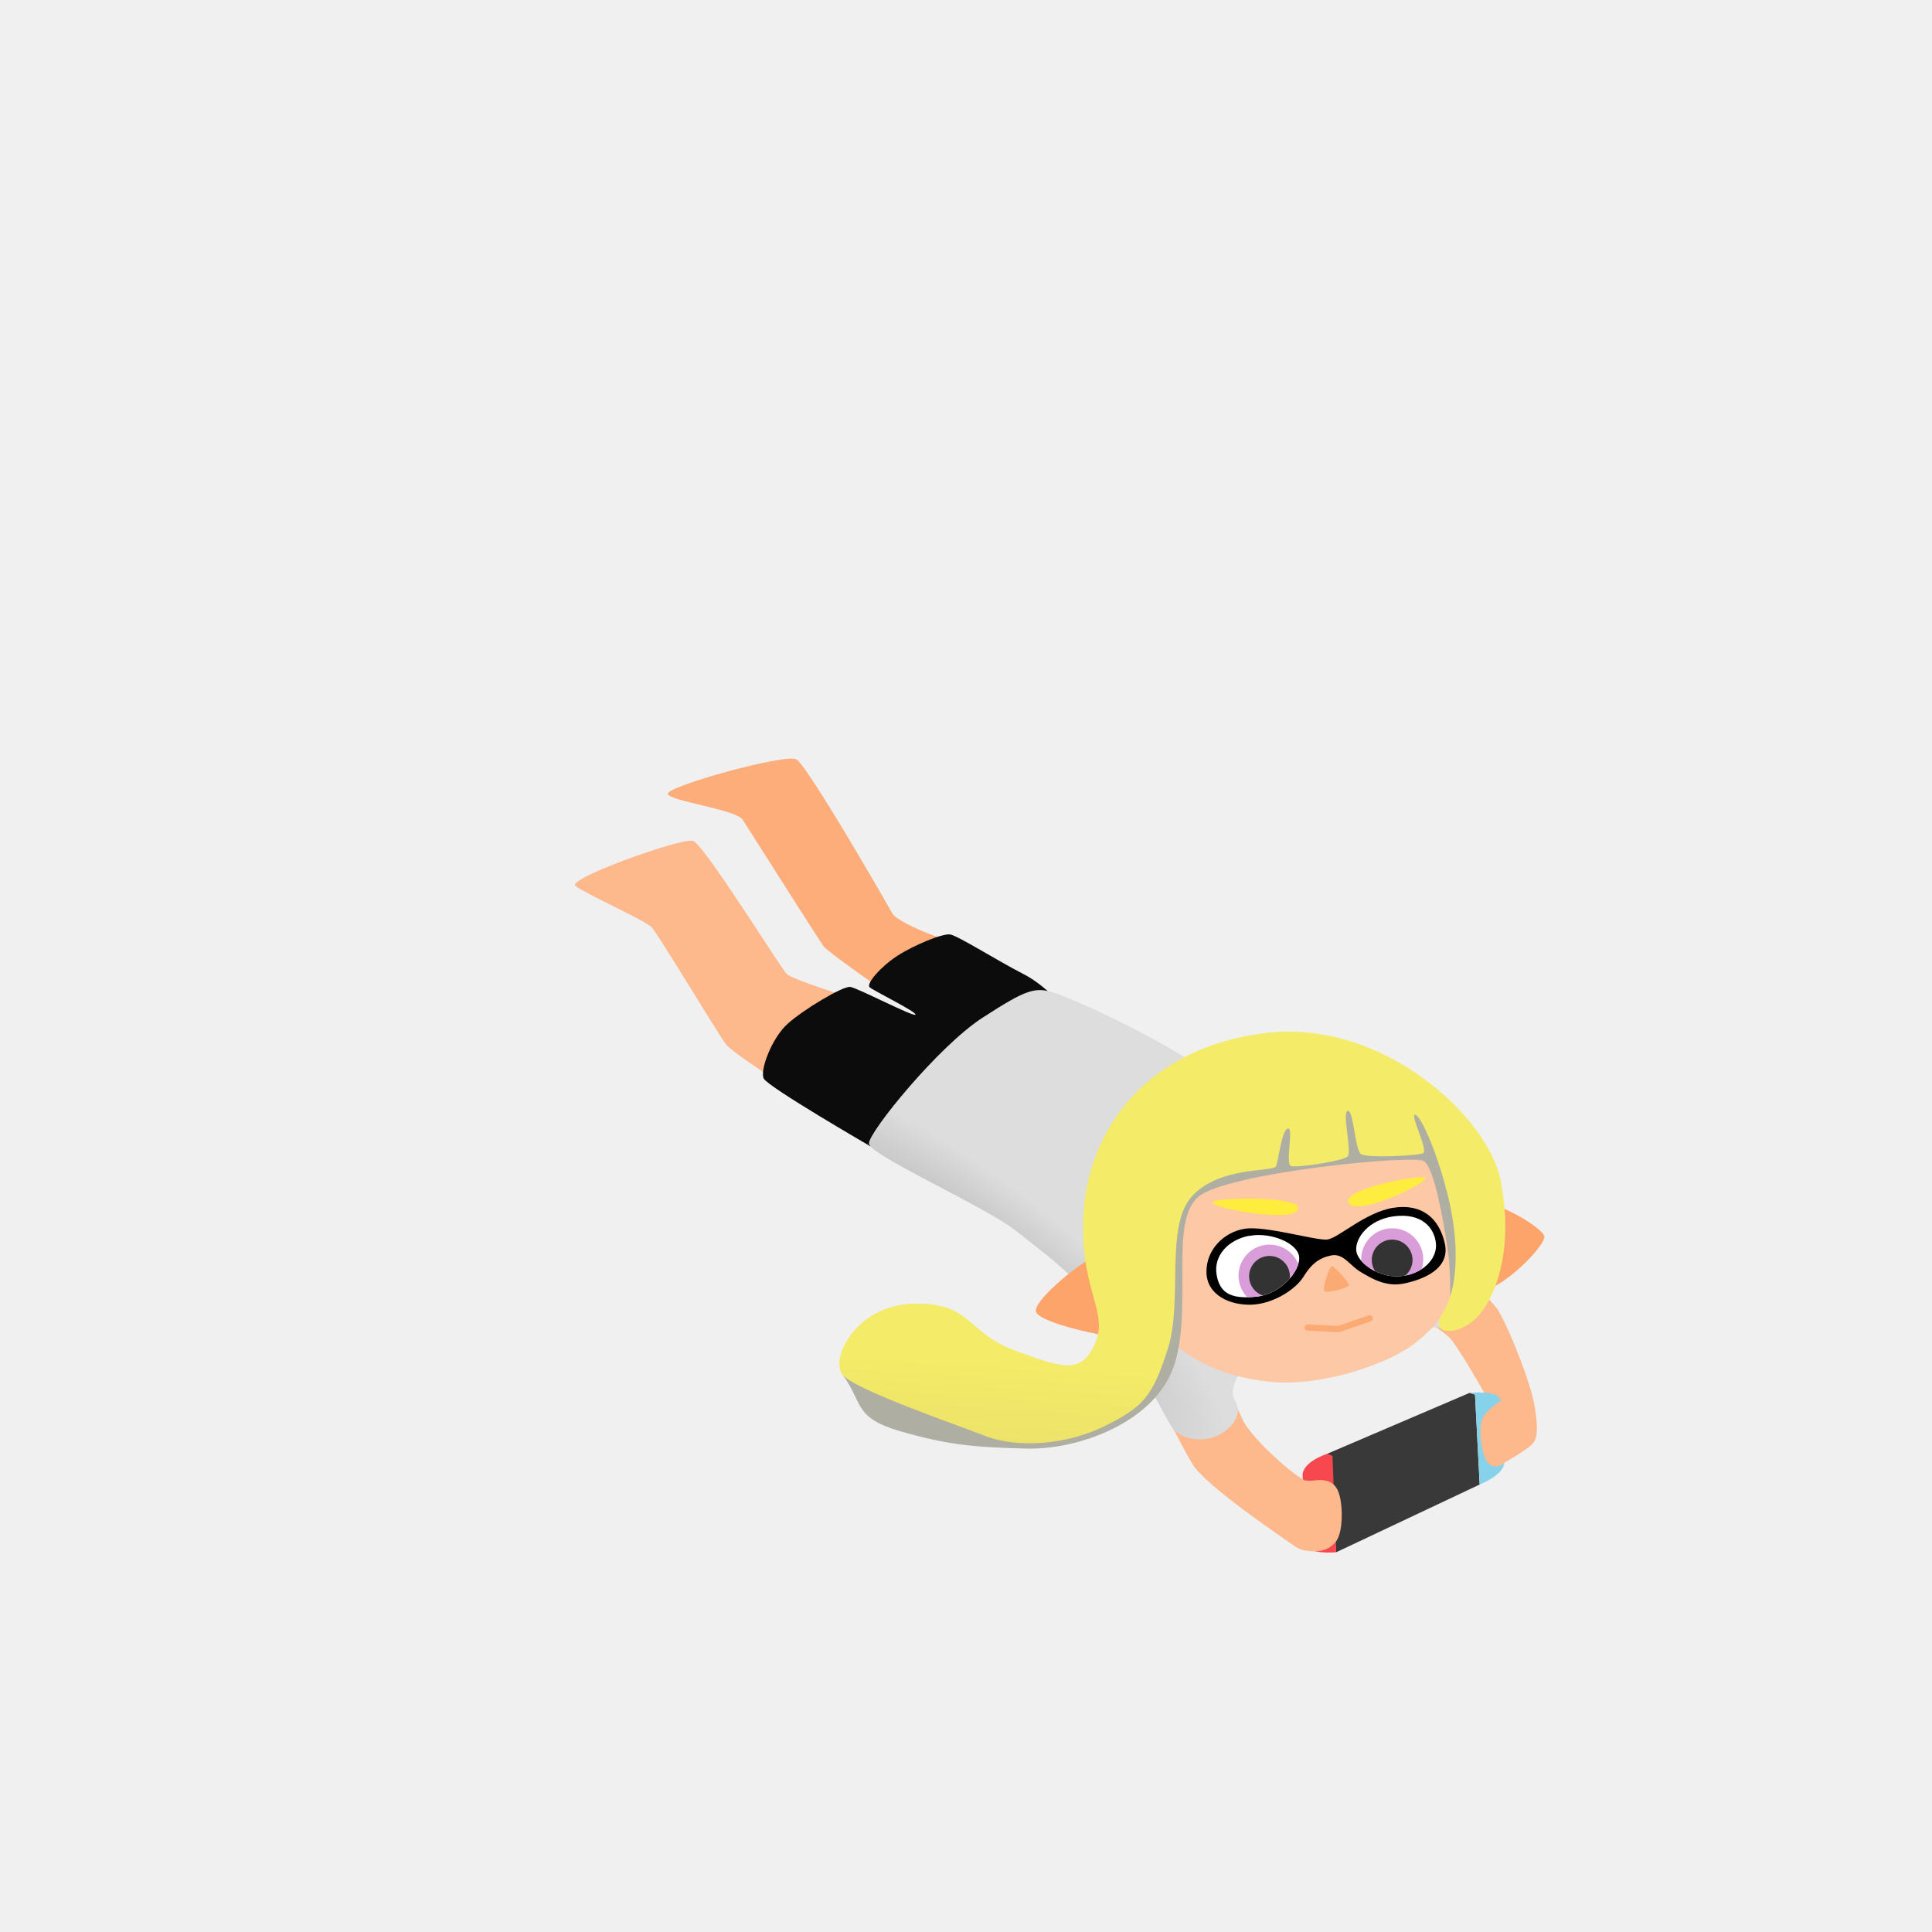
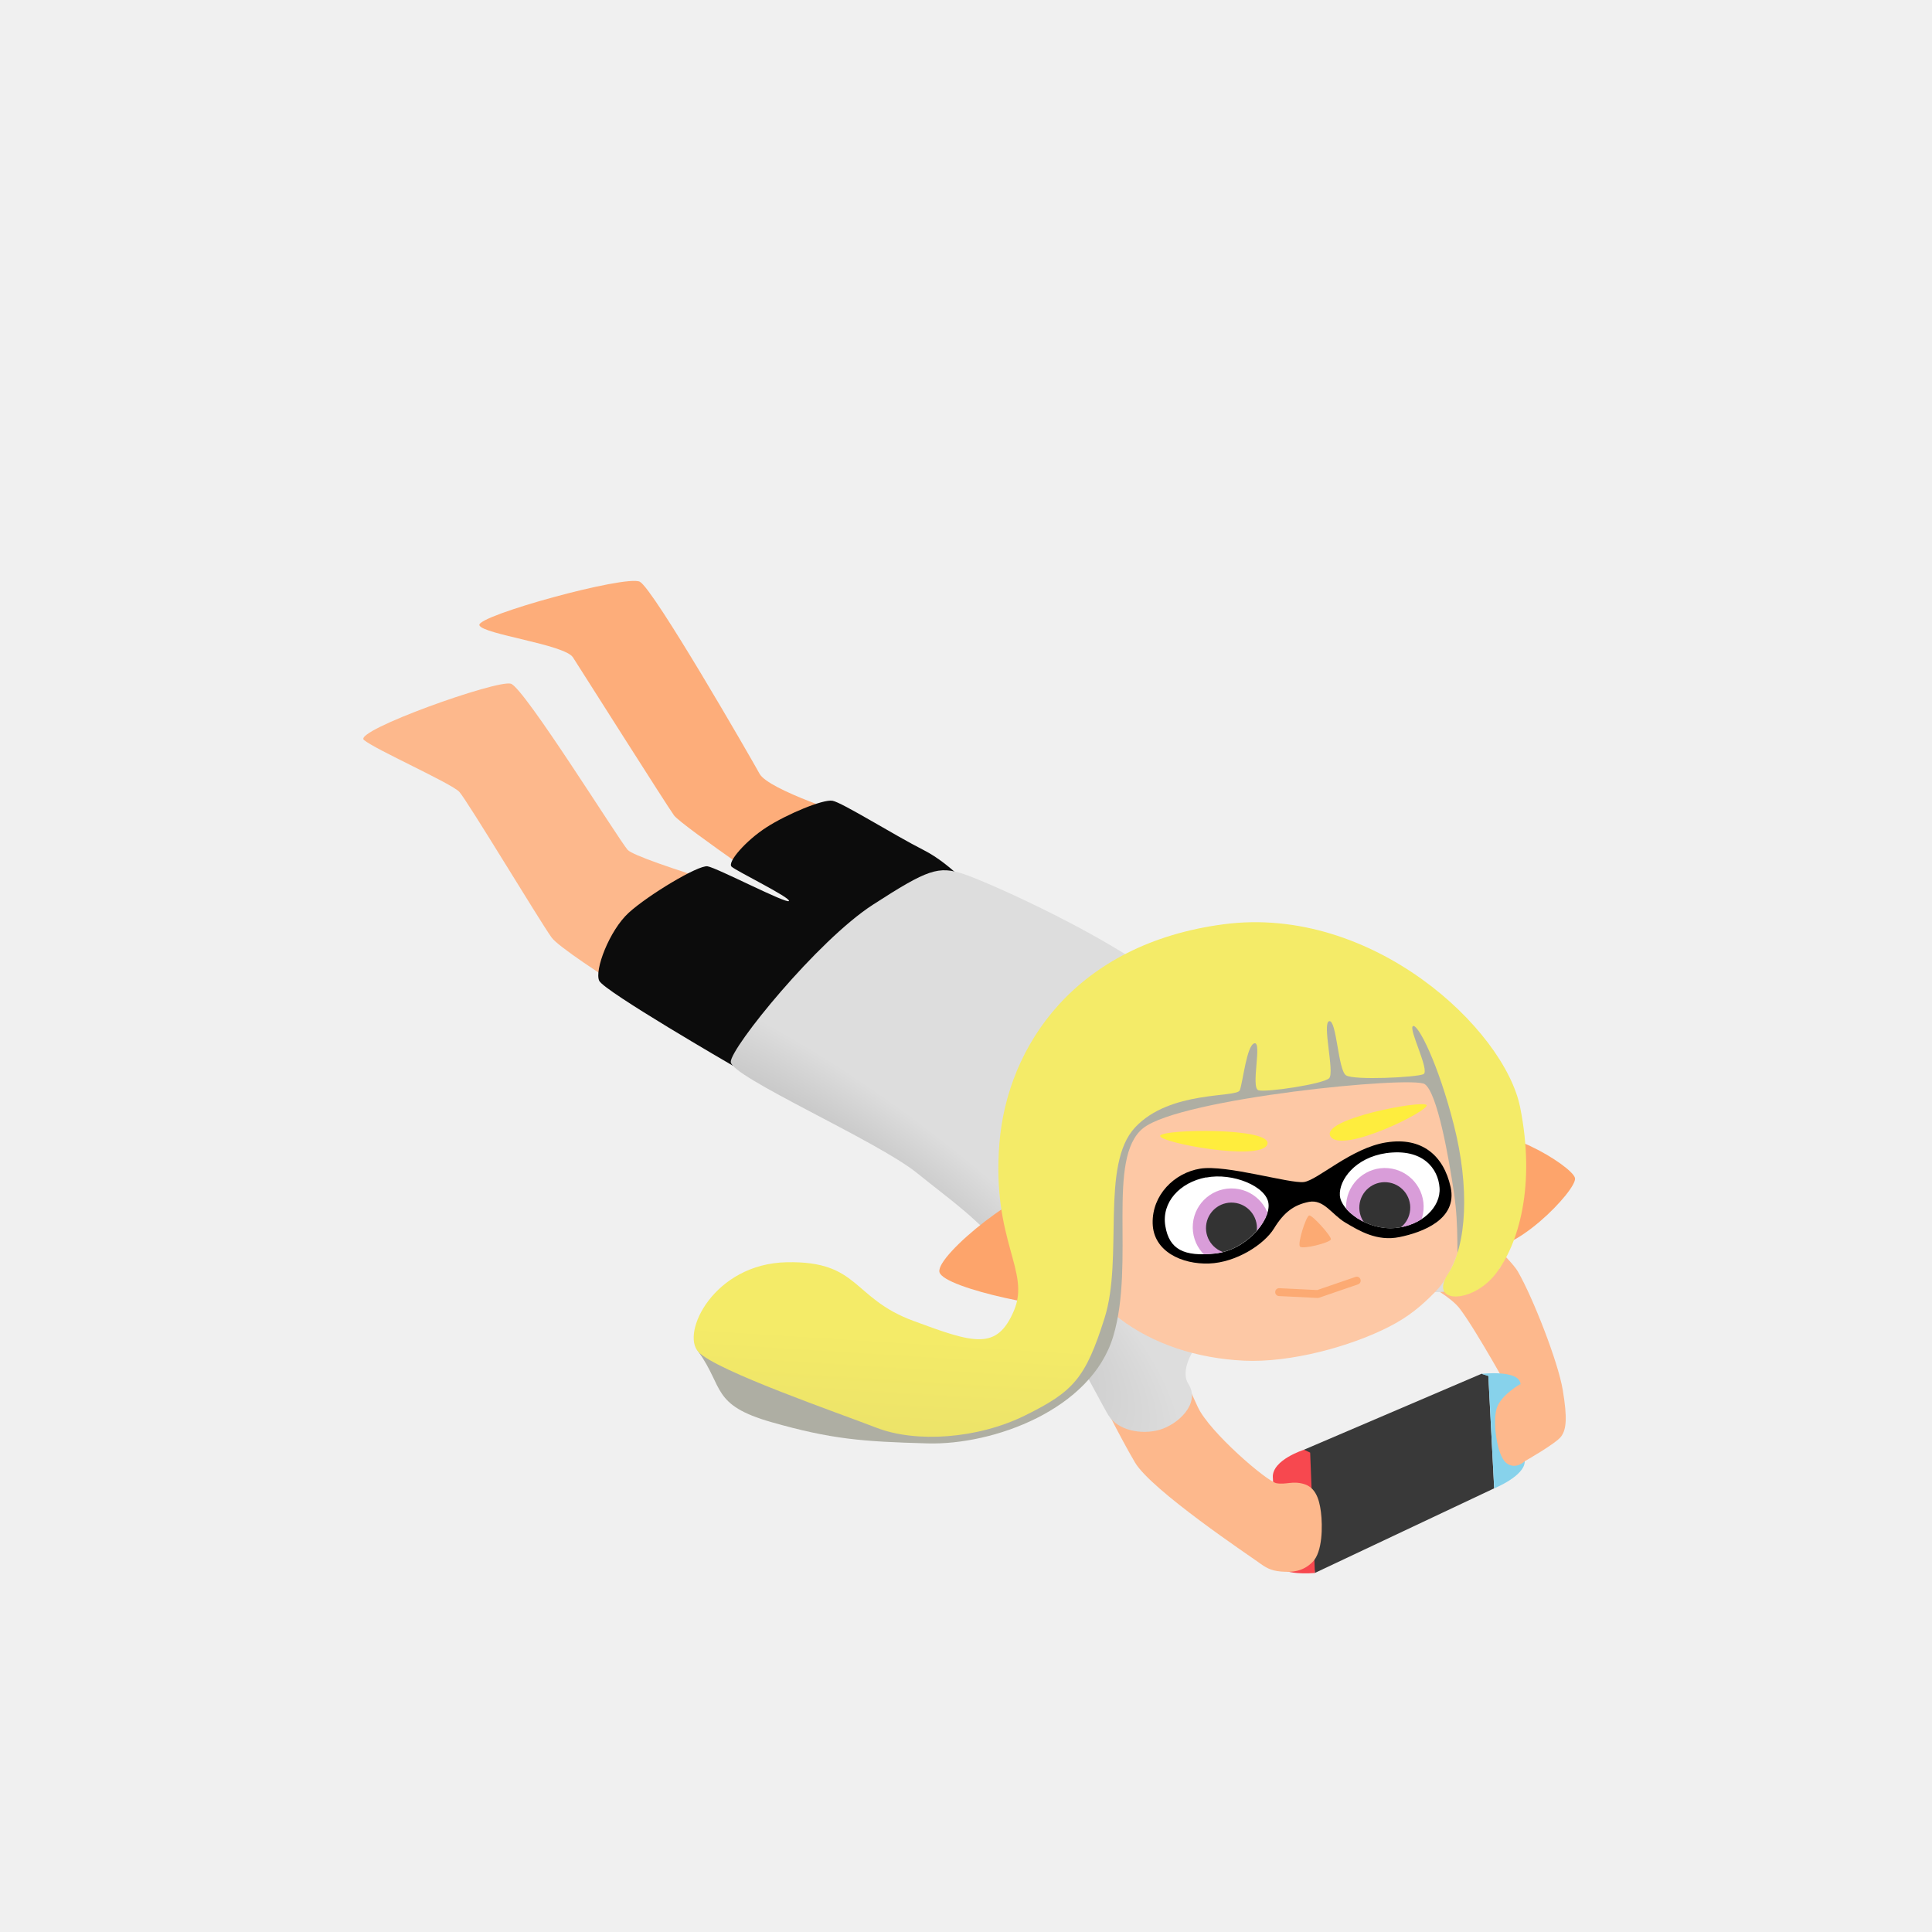
<svg xmlns="http://www.w3.org/2000/svg" xmlns:xlink="http://www.w3.org/1999/xlink" width="256" height="256" viewBox="0 0 67.733 67.733" version="1.1" id="svg1" xml:space="preserve">
  <defs id="defs1">
    <mask maskUnits="userSpaceOnUse" id="mask6">
      <path id="path6" style="display:inline;fill:#ffffff;stroke-width:1.156;stroke-linecap:square;stroke-miterlimit:1.5;paint-order:fill markers stroke" d="m 36.461,34.771 c -0.463,0.063 -0.799,0.391 -0.753,0.805 0.047,0.414 0.301,0.554 0.839,0.528 0.538,-0.026 0.992,-0.514 0.974,-0.816 -0.018,-0.302 -0.597,-0.579 -1.06,-0.516 z" />
    </mask>
    <mask maskUnits="userSpaceOnUse" id="mask5">
      <path id="path5-7" style="display:inline;fill:#ffffff;stroke-width:1.104;stroke-linecap:square;stroke-miterlimit:1.5;paint-order:fill markers stroke" d="m 36.508,34.724 c 0.643,-0.053 0.89,0.319 0.898,0.651 0.009,0.333 -0.336,0.644 -0.812,0.659 -0.477,0.015 -0.926,-0.353 -0.928,-0.621 -0.002,-0.267 0.3,-0.643 0.842,-0.689 0.542,-0.046 -0.643,0.053 -2e-6,6.7e-5 z" />
    </mask>
    <linearGradient xlink:href="#linearGradient9310-2" id="linearGradient9312-1" x1="37.706" y1="27.52" x2="35.707" y2="51.579" gradientUnits="userSpaceOnUse" />
    <linearGradient id="linearGradient9310-2">
      <stop style="stop-color:#f4eb68;stop-opacity:1;" offset="0.466" id="stop9306-7" />
      <stop style="stop-color:#cfc56d;stop-opacity:1;" offset="1" id="stop9308-0" />
    </linearGradient>
-     <radialGradient xlink:href="#linearGradient1-1" id="radialGradient1" cx="25.56" cy="37.01" fx="25.56" fy="37.01" r="10.526" gradientTransform="matrix(0.8855321,0.6745748,-0.2044438,0.2683787,10.80529,7.450933)" gradientUnits="userSpaceOnUse" />
+     <radialGradient xlink:href="#linearGradient1-1" id="radialGradient1" cx="25.56" cy="37.01" fx="25.56" fy="37.01" r="10.526" gradientTransform="matrix(0.8855355,0.6745793,-0.2044446,0.2683805,10.80524,7.45085)" gradientUnits="userSpaceOnUse" />
    <linearGradient id="linearGradient1-1">
      <stop style="stop-color:#c3c3c3;stop-opacity:1;" offset="0.465" id="stop1-2" />
      <stop style="stop-color:#dddddd;stop-opacity:1;" offset="1" id="stop2-7" />
    </linearGradient>
+     <mask maskUnits="userSpaceOnUse" id="mask6-4">
+       <path id="path6-8" style="display:inline;fill:#ffffff;stroke-width:1.156;stroke-linecap:square;stroke-miterlimit:1.5;paint-order:fill markers stroke" d="m 36.461,34.771 c -0.463,0.063 -0.799,0.391 -0.753,0.805 0.047,0.414 0.301,0.554 0.839,0.528 0.538,-0.026 0.992,-0.514 0.974,-0.816 -0.018,-0.302 -0.597,-0.579 -1.06,-0.516 z" />
+     </mask>
+     <mask maskUnits="userSpaceOnUse" id="mask5-1">
+       <path id="path5-7-0" style="display:inline;fill:#ffffff;stroke-width:1.104;stroke-linecap:square;stroke-miterlimit:1.5;paint-order:fill markers stroke" d="m 36.508,34.724 c 0.643,-0.053 0.89,0.319 0.898,0.651 0.009,0.333 -0.336,0.644 -0.812,0.659 -0.477,0.015 -0.926,-0.353 -0.928,-0.621 -0.002,-0.267 0.3,-0.643 0.842,-0.689 0.542,-0.046 -0.643,0.053 -2e-6,6.7e-5 z" />
+     </mask>
  </defs>
  <g id="layer1">
-     <g id="g76467" transform="matrix(0.7451107,0.04852125,-0.04852125,0.7451107,30.81465,17.5663)" style="display:inline">
+     <g id="g76467" transform="matrix(0.9313884,0.06065156,-0.06065156,0.9313884,26.05807,9.079605)" style="display:inline">
      <g id="g481" transform="matrix(1.414051,-0.1785005,0.1785005,1.414051,-43.26964,-25.84497)">
        <path id="rect479" d="m 40.702,54.009 4.793,-1.715 0.172,0.069 -0.026,2.966 -4.852,1.94 z" style="fill:#393939;fill-opacity:1;stroke-width:1.323;stroke-linecap:round;stroke-linejoin:round" />
        <path id="rect481" d="m 39.836,54.686 c 0.008,-0.463 0.867,-0.676 0.867,-0.676 l 0.155,0.086 -0.068,3.174 c 0,0 -0.939,0.027 -0.955,-0.304 -0.016,-0.331 -0.006,-1.817 0.002,-2.28 z" style="fill:#f7484f;fill-opacity:1;stroke-width:1.627;stroke-linecap:round;stroke-linejoin:round" />
      </g>
      <g id="g476" style="display:inline" transform="matrix(1.36063,-0.1173114,0.1173114,1.36063,-33.68367,-8.405257)">
        <path id="rect19720-6" style="display:none;fill:#f0e769;stroke-width:0.157;stroke-linecap:round;stroke-linejoin:round;stroke-miterlimit:1.5;paint-order:fill markers stroke" d="m 33.873,36.862 c -0.074,-0.758 8.854,-1.466 9.021,-1.053 0.167,0.414 -0.531,2.263 -1.055,2.542 -0.523,0.28 -2.426,-0.502 -3.32,-0.379 -0.894,0.123 -2.797,1.402 -3.163,1.369 -0.366,-0.033 -1.409,-1.721 -1.483,-2.479 z" />
        <path id="rect476" style="fill:#fdb88c;stroke-width:1.381;stroke-linecap:round;stroke-linejoin:round" d="M 33.127,39.583 30.252,35.162 28.014,33.071 23.061,30.02 c 0,0 -4.344,-2.729 -4.681,-3.225 -0.337,-0.496 -2.241,-3.817 -2.451,-4.055 -0.209,-0.238 -2.312,-1.226 -2.595,-1.484 -0.283,-0.258 3.709,-1.589 4.077,-1.46 0.368,0.13 2.861,4.331 3.112,4.634 0.251,0.303 4.781,1.71 4.781,1.71 l 1.429,-2.489 2.054,1.734 6.021,2.998 5.618,4.028 c 0,0 3.941,3.412 4.334,4.129 0.394,0.716 1.052,2.497 1.166,3.282 0.114,0.785 0.075,1.086 -0.069,1.277 -0.143,0.19 -1.018,0.662 -1.018,0.662 l -0.281,-1.765 c 0,0 -0.975,-1.866 -1.418,-2.47 -0.443,-0.604 -2.243,-1.382 -2.243,-1.382 l -5.696,2.265 c 0,0 0.37,0.974 0.681,1.675 0.311,0.701 1.859,2.086 2.118,2.138 0.259,0.052 0.437,-0.061 0.749,0.036 0.312,0.097 0.417,0.4 0.457,0.782 0.04,0.382 0.022,1.098 -0.255,1.365 -0.276,0.268 -0.577,0.279 -0.869,0.249 -0.292,-0.031 -0.416,-0.111 -0.631,-0.275 -0.215,-0.164 -2.894,-2.035 -3.33,-2.81 -0.436,-0.776 -0.994,-1.987 -0.994,-1.987 z" />
        <path d="m 25.304,26.14 c 0,0 -3.293,-2.349 -3.486,-2.631 -0.194,-0.281 -2.464,-4.039 -2.686,-4.401 -0.222,-0.363 -2.468,-0.687 -2.555,-0.938 -0.091,-0.26 4.065,-1.31 4.437,-1.104 0.373,0.206 2.944,4.894 3.182,5.35 0.238,0.455 2.538,1.235 2.538,1.235" style="display:inline;fill:#fdad7a;fill-opacity:1;stroke-width:1.408;stroke-linecap:round;stroke-linejoin:round" id="path1-5" />
        <path id="rect480" d="m 45.487,52.297 c 0,0 1.002,-0.056 1.014,0.327 0.012,0.383 0.01,1.651 -0.012,2.041 -0.022,0.39 -0.847,0.664 -0.847,0.664 l 0.026,-2.966 z" style="fill:#87d2eb;fill-opacity:1;stroke-width:1.349;stroke-linecap:round;stroke-linejoin:round" transform="matrix(1.042821,-0.04127922,0.04127922,1.042821,-5.896316,-13.32576)" />
        <path id="rect1" style="display:inline;fill:#fdb88c;stroke-width:1.381;stroke-linecap:round;stroke-linejoin:round" transform="rotate(-2.266822)" d="m 42.472,41.998 c 0.142,-0.36 0.694,-0.626 0.694,-0.626 l 0.111,1.185 -0.124,0.945 c 0,0 -0.265,0.233 -0.51,0.017 -0.245,-0.216 -0.313,-1.162 -0.17,-1.522 z" />
        <path id="rect477" style="display:inline;fill:#0c0c0c;stroke-width:1.381;stroke-linecap:round;stroke-linejoin:round" d="m 19.669,28.02 c -0.137,-0.29 0.307,-1.384 0.847,-1.857 0.54,-0.473 1.939,-1.277 2.195,-1.233 0.256,0.045 2.165,1.091 2.219,1.001 0.054,-0.09 -1.428,-0.854 -1.556,-0.976 -0.128,-0.122 0.402,-0.707 0.979,-1.062 0.578,-0.355 1.57,-0.743 1.83,-0.694 0.26,0.049 1.681,0.983 2.478,1.408 0.797,0.424 1.486,1.303 1.486,1.303 l -2.464,3.088 -4.397,1.425 c 0,0 -3.48,-2.114 -3.617,-2.405 z" />
        <path id="rect478-9" style="display:inline;fill:url(#radialGradient1);stroke-width:1.381;stroke-linecap:round;stroke-linejoin:round" d="m 23.237,30.32 c 0.019,-0.405 2.455,-3.285 3.997,-4.237 1.542,-0.952 1.829,-1.035 2.518,-0.792 0.689,0.243 4.107,1.865 5.564,3.165 1.457,1.299 3.379,2.86 4.669,4.179 1.29,1.319 3.711,2.3 4.103,3.174 0.392,0.875 0.148,0.524 -0.191,0.823 -0.338,0.299 -1.274,0.49 -1.488,0.412 -0.215,-0.078 -2.039,-1.783 -4.15,-0.583 -2.111,1.2 -2.96,2.429 -2.624,2.979 0.335,0.55 -0.317,1.114 -0.82,1.246 -0.503,0.132 -1.146,-0.006 -1.397,-0.429 -0.251,-0.423 -1.557,-3.202 -2.584,-4.399 -1.027,-1.197 -1.46,-1.465 -2.544,-2.377 -1.085,-0.911 -5.071,-2.757 -5.052,-3.161 z" />
      </g>
      <g id="g12898-2-3" transform="matrix(1.36063,-0.1173114,0.1173114,1.36063,-33.68367,-8.405257)" style="display:inline">
        <path id="path12850-2-0" style="fill:#fdc8a5;fill-opacity:1;stroke-width:1.049;stroke-linecap:square;stroke-linejoin:round;stroke-miterlimit:1.5;paint-order:stroke fill markers" d="m 42.451,29.354 c 0.532,0.482 0.71,1.042 0.778,1.621 0.068,0.579 0.027,1.176 0.12,1.734 0.093,0.558 0.254,1.13 0.34,1.689 0.086,0.559 -0.238,0.771 -0.442,1.274 -0.204,0.502 -0.379,1.002 -0.79,1.399 -0.373,0.361 -0.716,0.642 -1.255,0.906 -0.54,0.264 -1.229,0.501 -1.943,0.66 -0.714,0.159 -1.452,0.241 -2.09,0.196 -0.638,-0.045 -1.255,-0.17 -1.828,-0.375 -0.573,-0.205 -1.102,-0.49 -1.563,-0.856 -0.461,-0.366 -0.887,-0.801 -1.23,-1.285 -0.342,-0.484 -0.6,-1.017 -0.725,-1.577 -0.125,-0.561 -0.053,-1.152 0.075,-1.719 0.128,-0.567 0.311,-1.109 0.408,-1.57 0.096,-0.462 0.035,-0.836 0.057,-1.189 0.022,-0.353 0.127,-0.686 0.557,-1.066 0.43,-0.38 1.148,-0.461 1.957,-0.445 0.809,0.016 1.71,0.13 2.506,0.14 0.796,0.009 1.797,-0.116 2.732,-0.123 0.935,-0.007 1.804,0.105 2.335,0.587 z" />
        <path id="path12852-8-6" style="display:inline;fill:#fda46b;stroke-width:1.32;stroke-linecap:square;stroke-linejoin:round;stroke-miterlimit:1.5;paint-order:stroke fill markers" d="m 28.854,36.221 c -0.099,-0.465 2.491,-2.454 3.098,-2.196 0.608,0.257 0.82,2.984 0.569,3.186 -0.252,0.203 -3.568,-0.525 -3.667,-0.99 z" />
        <path id="path12854-9-2" style="display:inline;fill:#fda46b;fill-opacity:1;stroke-width:1.32;stroke-linecap:square;stroke-linejoin:round;stroke-miterlimit:1.5;paint-order:stroke fill markers" d="m 46.385,34.004 c -0.057,-0.329 -2.201,-1.713 -2.881,-1.11 -0.681,0.603 -0.489,2.563 0.285,2.928 0.774,0.365 2.653,-1.489 2.596,-1.818 z" />
        <g id="g12888-7-6" transform="matrix(0.9419336,-0.06513881,0.06669976,0.9645053,0.1097588,3.562793)">
          <path id="path12860-1-1" style="display:inline;fill:#fcaa73;stroke-width:1.562;stroke-linecap:square;stroke-linejoin:round;stroke-miterlimit:1.5;paint-order:stroke fill markers" d="m 39.428,35.823 c -0.019,0.093 -0.848,0.221 -0.917,0.127 -0.069,-0.093 0.257,-0.846 0.348,-0.858 0.091,-0.012 0.588,0.637 0.569,0.731 z" />
          <g id="g12880-2-8" transform="matrix(-4.952158,-0.4684516,-0.4702891,5.450875,230.0483,-113.5224)" style="display:inline">
            <path id="path12862-9-7" style="display:inline;stroke-width:0.49;stroke-linecap:square;stroke-miterlimit:1.5;paint-order:fill markers stroke" d="m 35.272,29.952 c 0.206,0.03 0.403,0.199 0.484,0.209 0.081,0.01 0.455,-0.089 0.607,-0.066 0.152,0.023 0.283,0.139 0.28,0.286 -0.003,0.147 -0.171,0.213 -0.329,0.207 -0.158,-0.006 -0.322,-0.1 -0.381,-0.184 -0.058,-0.084 -0.117,-0.124 -0.206,-0.14 -0.088,-0.015 -0.134,0.066 -0.213,0.107 -0.079,0.041 -0.183,0.098 -0.316,0.073 -0.134,-0.025 -0.341,-0.094 -0.301,-0.261 0.04,-0.167 0.169,-0.261 0.374,-0.231 z" />
            <path id="path12864-3" style="display:inline;fill:#ffffff;stroke-width:0.366;stroke-linecap:square;stroke-miterlimit:1.5;paint-order:fill markers stroke" d="m 36.328,30.14 c 0.155,0.027 0.263,0.131 0.241,0.254 -0.022,0.123 -0.109,0.16 -0.29,0.142 -0.181,-0.018 -0.326,-0.172 -0.315,-0.261 0.01,-0.09 0.209,-0.162 0.364,-0.134 z" />
            <path id="path28885" style="display:inline;fill:#ffffff;stroke-width:0.35;stroke-linecap:square;stroke-miterlimit:1.5;paint-order:fill markers stroke" d="m 35.273,30.008 c -0.215,-0.028 -0.304,0.079 -0.311,0.178 -0.008,0.099 0.103,0.198 0.263,0.211 0.16,0.013 0.316,-0.088 0.321,-0.168 0.005,-0.08 -0.091,-0.197 -0.273,-0.221 -0.182,-0.024 0.215,0.028 0,1.8e-5 z" />
            <g id="g28892" transform="matrix(-0.3360645,-0.01849949,-0.01459795,0.2982614,49.08858,20.44324)" style="display:inline" mask="url(#mask6)">
              <path id="path1-9" style="display:inline;fill:#d99dd9;stroke-width:0.028;stroke-linecap:round;stroke-linejoin:round" transform="matrix(0.7085219,0.1009212,-0.09878251,0.7241927,6.205891,10.39727)" d="m 48.153,28.31 c 0,0.51 -0.422,0.923 -0.944,0.923 -0.521,0 -0.944,-0.413 -0.944,-0.923 0,-0.51 0.422,-0.923 0.944,-0.923 0.521,0 0.944,0.413 0.944,0.923 z" />
              <path id="path2-3" style="display:inline;fill:#333333;stroke-width:0.03;stroke-linecap:round;stroke-linejoin:round" transform="matrix(0.7085219,0.1009212,-0.09878251,0.7241927,6.205891,10.39727)" d="m 47.829,28.33 c -10e-7,0.335 -0.278,0.606 -0.62,0.606 -0.342,0 -0.62,-0.271 -0.62,-0.606 0,-0.335 0.278,-0.606 0.62,-0.606 0.342,0 0.62,0.271 0.62,0.606 z" />
            </g>
            <g id="g3" transform="matrix(-0.3360645,-0.01849949,-0.01459795,0.2982614,48.04867,20.32653)" style="display:inline" mask="url(#mask5)">
              <path id="ellipse2" style="display:inline;fill:#d99dd9;stroke-width:0.028;stroke-linecap:round;stroke-linejoin:round" transform="matrix(0.7085219,0.1009212,-0.09878251,0.7241927,6.205891,10.39727)" d="m 47.569,28.38 c 0,0.51 -0.422,0.923 -0.944,0.923 -0.521,0 -0.944,-0.413 -0.944,-0.923 0,-0.51 0.422,-0.923 0.944,-0.923 0.521,0 0.944,0.413 0.944,0.923 z" />
              <path id="ellipse3" style="display:inline;fill:#333333;stroke-width:0.03;stroke-linecap:round;stroke-linejoin:round" transform="matrix(0.7085219,0.1009212,-0.09878251,0.7241927,6.205891,10.39727)" d="m 47.245,28.4 c 0,0.335 -0.278,0.606 -0.62,0.606 -0.342,0 -0.62,-0.271 -0.62,-0.606 0,-0.335 0.278,-0.606 0.62,-0.606 0.342,0 0.62,0.271 0.62,0.606 z" />
            </g>
          </g>
          <g id="g12886-0-9" transform="matrix(-5.030546,-0.2639861,-0.2639861,5.030546,228.3177,-108.241)" style="display:inline">
            <path id="path12882-3-2" style="display:inline;fill:#feed3e;fill-opacity:1;stroke-width:0.521;stroke-linecap:square;stroke-miterlimit:1.5;paint-order:fill markers stroke" d="m 35.925,29.945 c -0.066,0.1 -0.582,-0.129 -0.561,-0.159 0.022,-0.03 0.626,0.058 0.561,0.159 z" />
            <path id="path12884-6-0" style="display:inline;fill:#ffed3d;fill-opacity:1;stroke-width:0.529;stroke-linecap:square;stroke-miterlimit:1.5;paint-order:fill markers stroke" d="m 36.293,29.976 c 0.042,0.096 0.627,-0.033 0.617,-0.071 -0.011,-0.038 -0.658,-0.025 -0.617,0.071 z" />
          </g>
          <path id="rect25600" style="display:inline;fill:#fcaa73;stroke:#fcaa73;stroke-width:0.224;stroke-linecap:round;stroke-linejoin:round;stroke-miterlimit:1.5;stroke-dasharray:none;stroke-opacity:1;paint-order:fill markers stroke" d="m 40.072,37.06 -1.168,0.28 -1.119,-0.153 1.119,0.153 z" />
        </g>
        <g id="g38214" style="display:none">
          <ellipse style="fill:#a5cbfd;fill-opacity:0.396;stroke:#dbcb5c;stroke-width:0.311;stroke-linecap:round;stroke-linejoin:round;stroke-miterlimit:1.5;stroke-dasharray:none;stroke-opacity:1;paint-order:fill markers stroke" id="path30574" cx="33.447" cy="37.058" transform="rotate(-3.433343)" rx="1.707" ry="1.402" />
          <ellipse style="fill:#a5cbfd;fill-opacity:0.396;stroke:#dbcb5c;stroke-width:0.305;stroke-linecap:round;stroke-linejoin:round;stroke-miterlimit:1.5;stroke-dasharray:none;stroke-opacity:1;paint-order:fill markers stroke" id="circle38103" cx="38.158" cy="37.056" transform="rotate(-3.433343)" rx="1.677" ry="1.374" />
          <rect style="fill:#dbcb5c;fill-opacity:1;stroke:none;stroke-width:0.503;stroke-linecap:round;stroke-linejoin:round;stroke-miterlimit:1.5;stroke-dasharray:none;stroke-opacity:1;paint-order:fill markers stroke" id="rect38209" width="1.208" height="0.342" x="35.212" y="36.79" transform="rotate(-3.433347)" />
          <rect style="display:inline;fill:#dbcb5c;fill-opacity:1;stroke:none;stroke-width:0.315;stroke-linecap:round;stroke-linejoin:round;stroke-miterlimit:1.5;stroke-dasharray:none;stroke-opacity:1;paint-order:fill markers stroke" id="rect38220" width="0.966" height="0.455" x="43.713" y="19.527" transform="rotate(22.16295)" />
          <rect style="display:inline;fill:#dbcb5c;fill-opacity:1;stroke:none;stroke-width:0.315;stroke-linecap:round;stroke-linejoin:round;stroke-miterlimit:1.5;stroke-dasharray:none;stroke-opacity:1;paint-order:fill markers stroke" id="rect38810" width="0.966" height="0.455" x="-20.806" y="50.474" transform="matrix(-0.8743688,0.4852619,0.4852619,0.8743688,0,0)" />
        </g>
        <g id="g12896-1-2">
          <path id="path12890-0-3" style="fill:#aeaea3;stroke-width:1.058;stroke-linecap:square;stroke-linejoin:round;stroke-miterlimit:1.5;paint-order:stroke fill markers" d="m 42.241,29.438 c 1.481,0.454 0.424,0.222 1.135,1.21 0.71,0.988 0.696,3.441 0.465,4.701 -0.231,1.259 -0.663,2.207 -0.715,1.424 -0.052,-0.783 0.046,-1.445 -0.077,-2.43 -0.123,-0.985 -0.402,-2.767 -0.742,-3.01 -0.34,-0.243 -6.722,0.247 -7.767,1.048 -1.045,0.802 -0.294,3.686 -0.942,5.702 -0.647,2.015 -3.367,2.93 -5.165,2.843 -1.797,-0.087 -2.638,-0.168 -4.283,-0.674 -1.645,-0.506 -1.29,-0.991 -1.965,-1.971 -0.675,-0.98 8.229,1.294 9.221,0.292 0.992,-1.003 0.76,-6.558 3.094,-8.354 2.334,-1.797 6.26,-1.235 7.741,-0.781 z" />
          <path id="path12892-6-7" style="fill:url(#linearGradient9312-1);fill-opacity:1;stroke-width:1.058;stroke-linecap:square;stroke-linejoin:round;stroke-miterlimit:1.5;paint-order:stroke fill markers" d="m 36.877,26.821 c 4.095,-0.45 7.654,3.046 8.04,5.203 0.386,2.157 -0.115,3.765 -0.775,4.574 -0.66,0.81 -1.855,0.779 -1.31,-0.023 0.545,-0.802 0.652,-2.38 0.254,-4.096 -0.398,-1.716 -0.934,-2.816 -1.069,-2.748 -0.135,0.068 0.45,1.245 0.26,1.328 -0.19,0.083 -1.912,0.134 -2.129,-0.013 -0.217,-0.147 -0.225,-1.532 -0.43,-1.499 -0.205,0.033 0.122,1.412 -0.035,1.568 -0.157,0.156 -1.729,0.358 -1.95,0.292 -0.221,-0.066 0.133,-1.337 -0.084,-1.295 -0.216,0.042 -0.341,1.069 -0.431,1.283 -0.09,0.214 -1.915,-0.049 -2.9,0.961 -0.984,1.011 -0.391,3.576 -0.95,5.226 -0.559,1.65 -0.901,2.003 -2.236,2.629 -1.335,0.626 -3.029,0.695 -4.096,0.256 -1.067,-0.439 -4.367,-1.657 -4.853,-2.186 -0.486,-0.528 0.474,-2.42 2.478,-2.418 2.004,0.001 1.768,1.021 3.44,1.682 1.671,0.661 2.287,0.869 2.778,-0.216 0.491,-1.085 -0.57,-1.921 -0.303,-4.601 0.267,-2.68 2.204,-5.457 6.299,-5.907 z" />
          <path id="path12894-3-5" style="display:none;fill:#333333;stroke-width:1.058;stroke-linecap:square;stroke-linejoin:round;stroke-miterlimit:1.5;paint-order:stroke fill markers" d="m 44.314,43.253 c 0.296,-0.105 0.745,-0.305 1.185,-0.029 0.147,0.092 -0.298,0.232 -0.297,0.406 0.001,0.197 0.399,0.35 0.243,0.47 -0.353,0.272 -0.446,0.343 -0.878,0.106 -0.147,-0.081 0.273,-0.365 0.226,-0.526 -0.051,-0.175 -0.653,-0.364 -0.478,-0.426 z" />
        </g>
      </g>
    </g>
  </g>
</svg>
